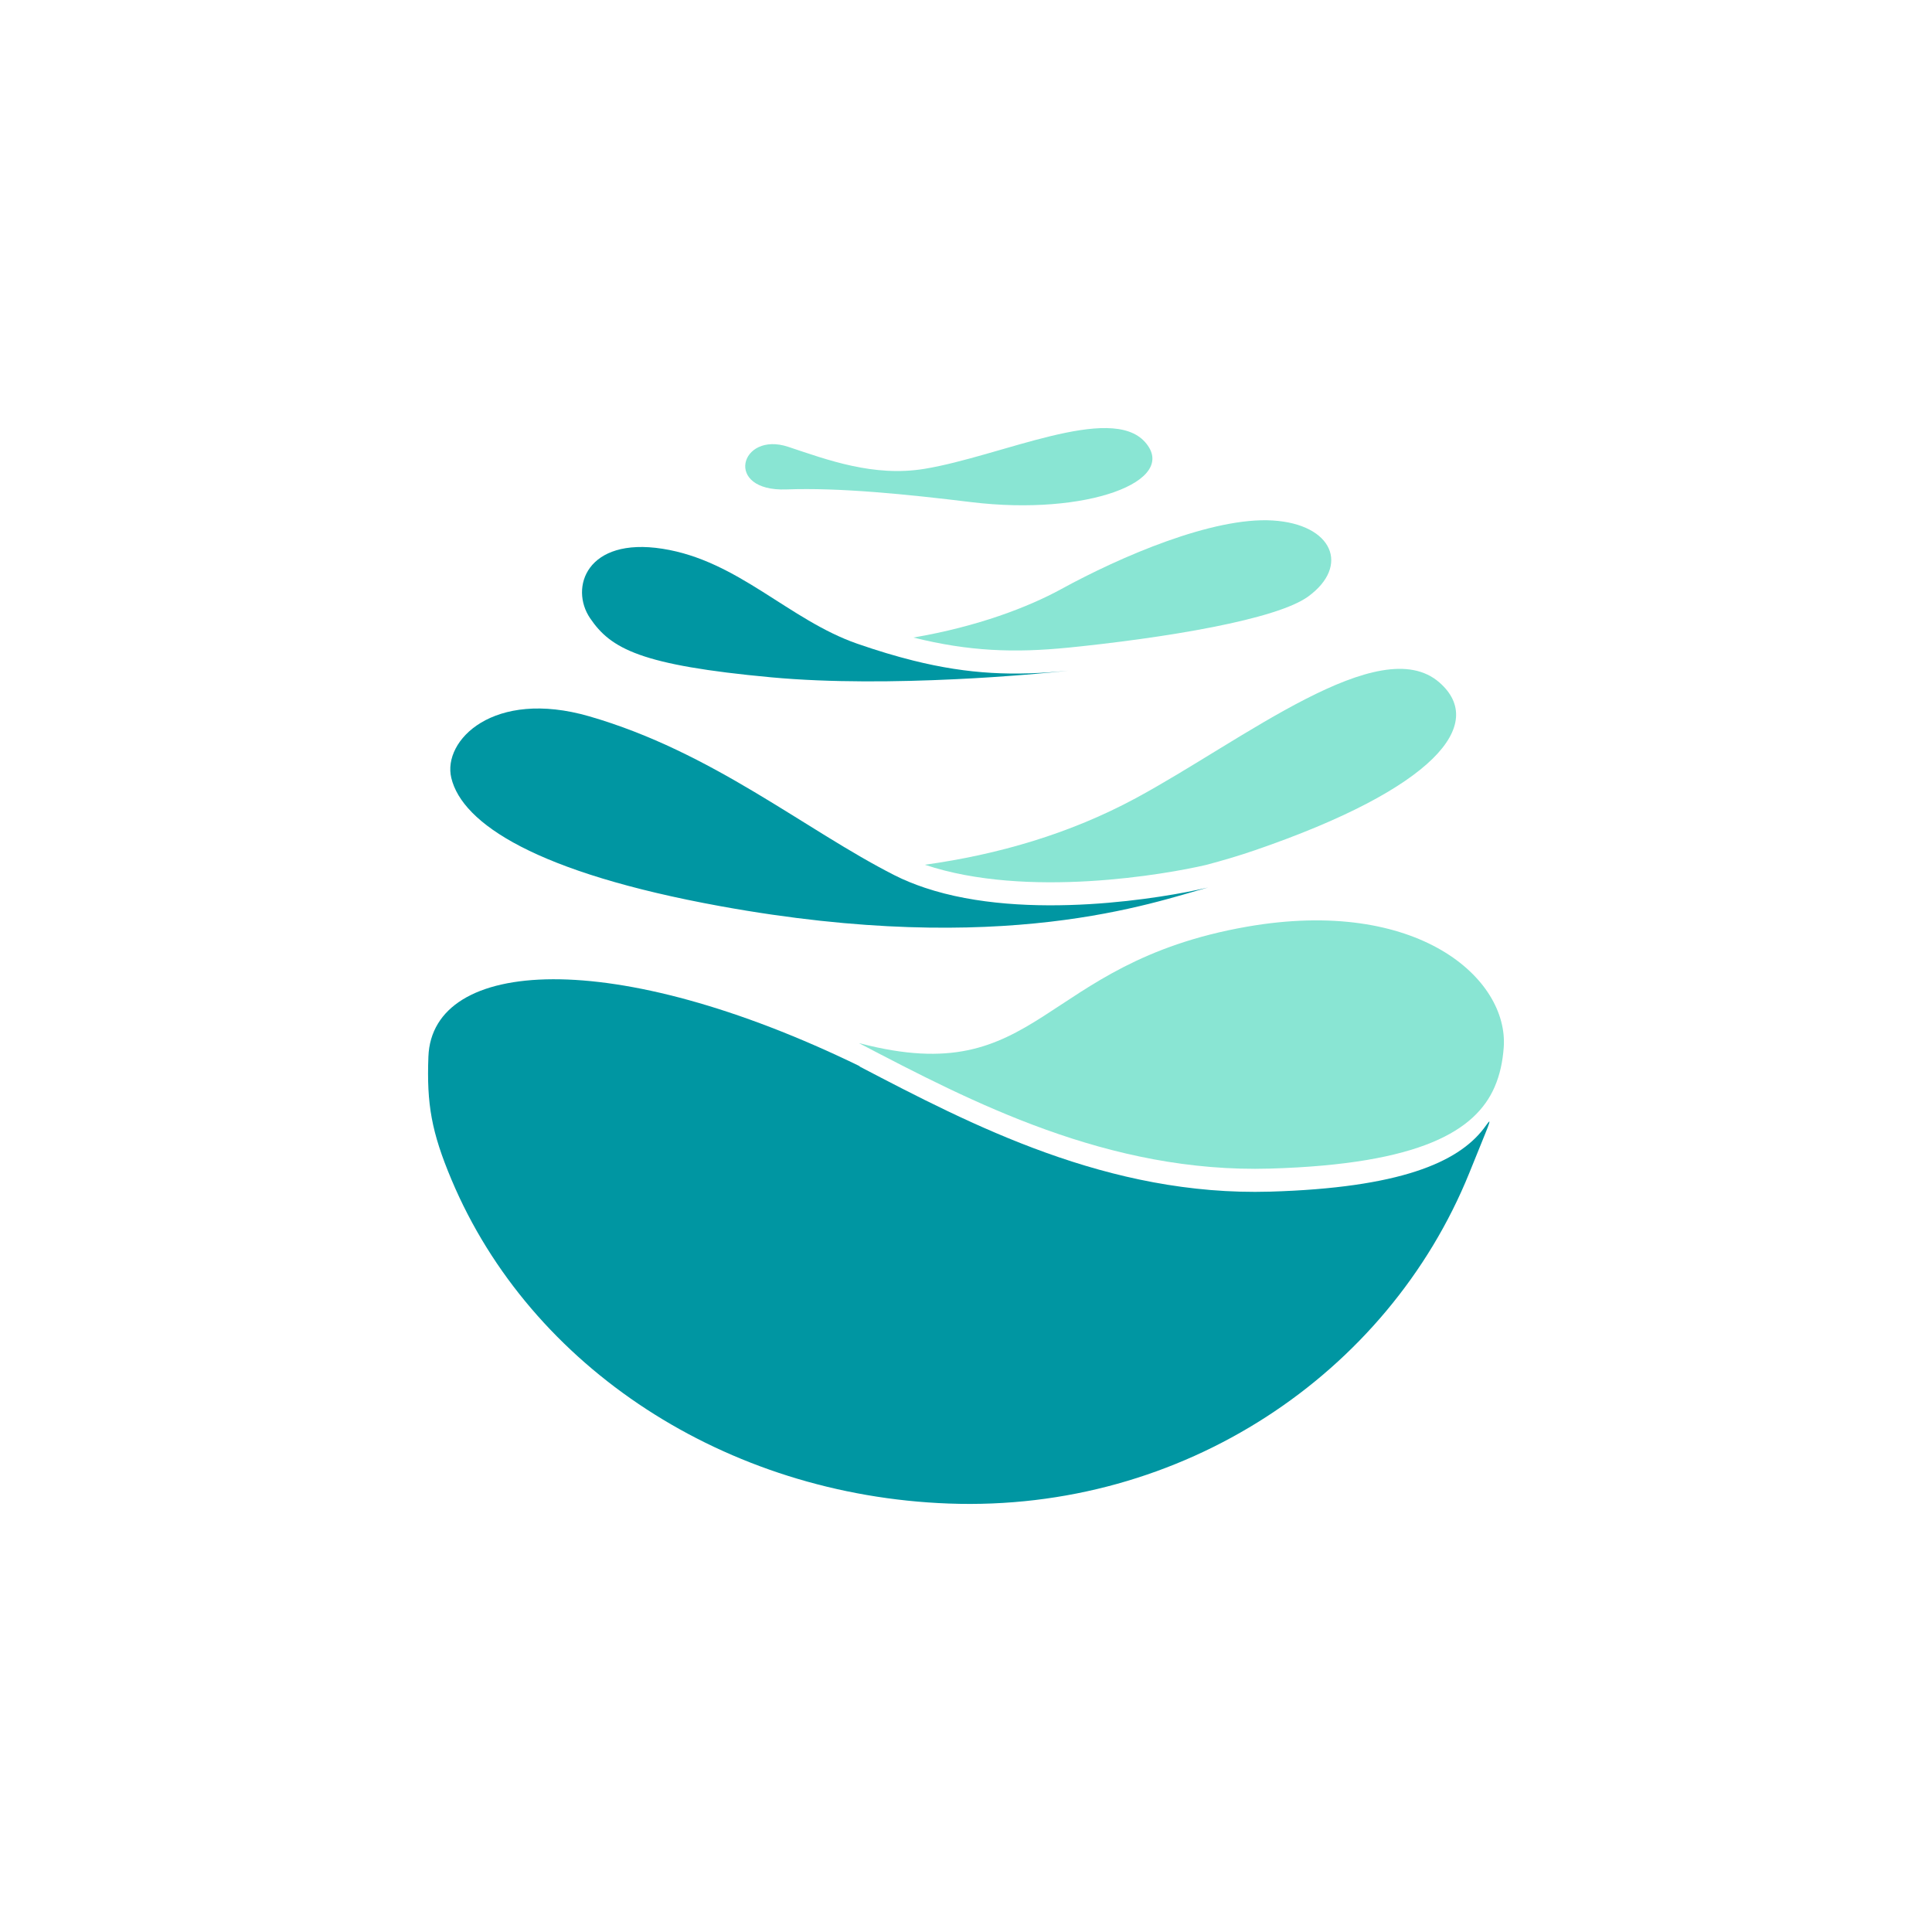
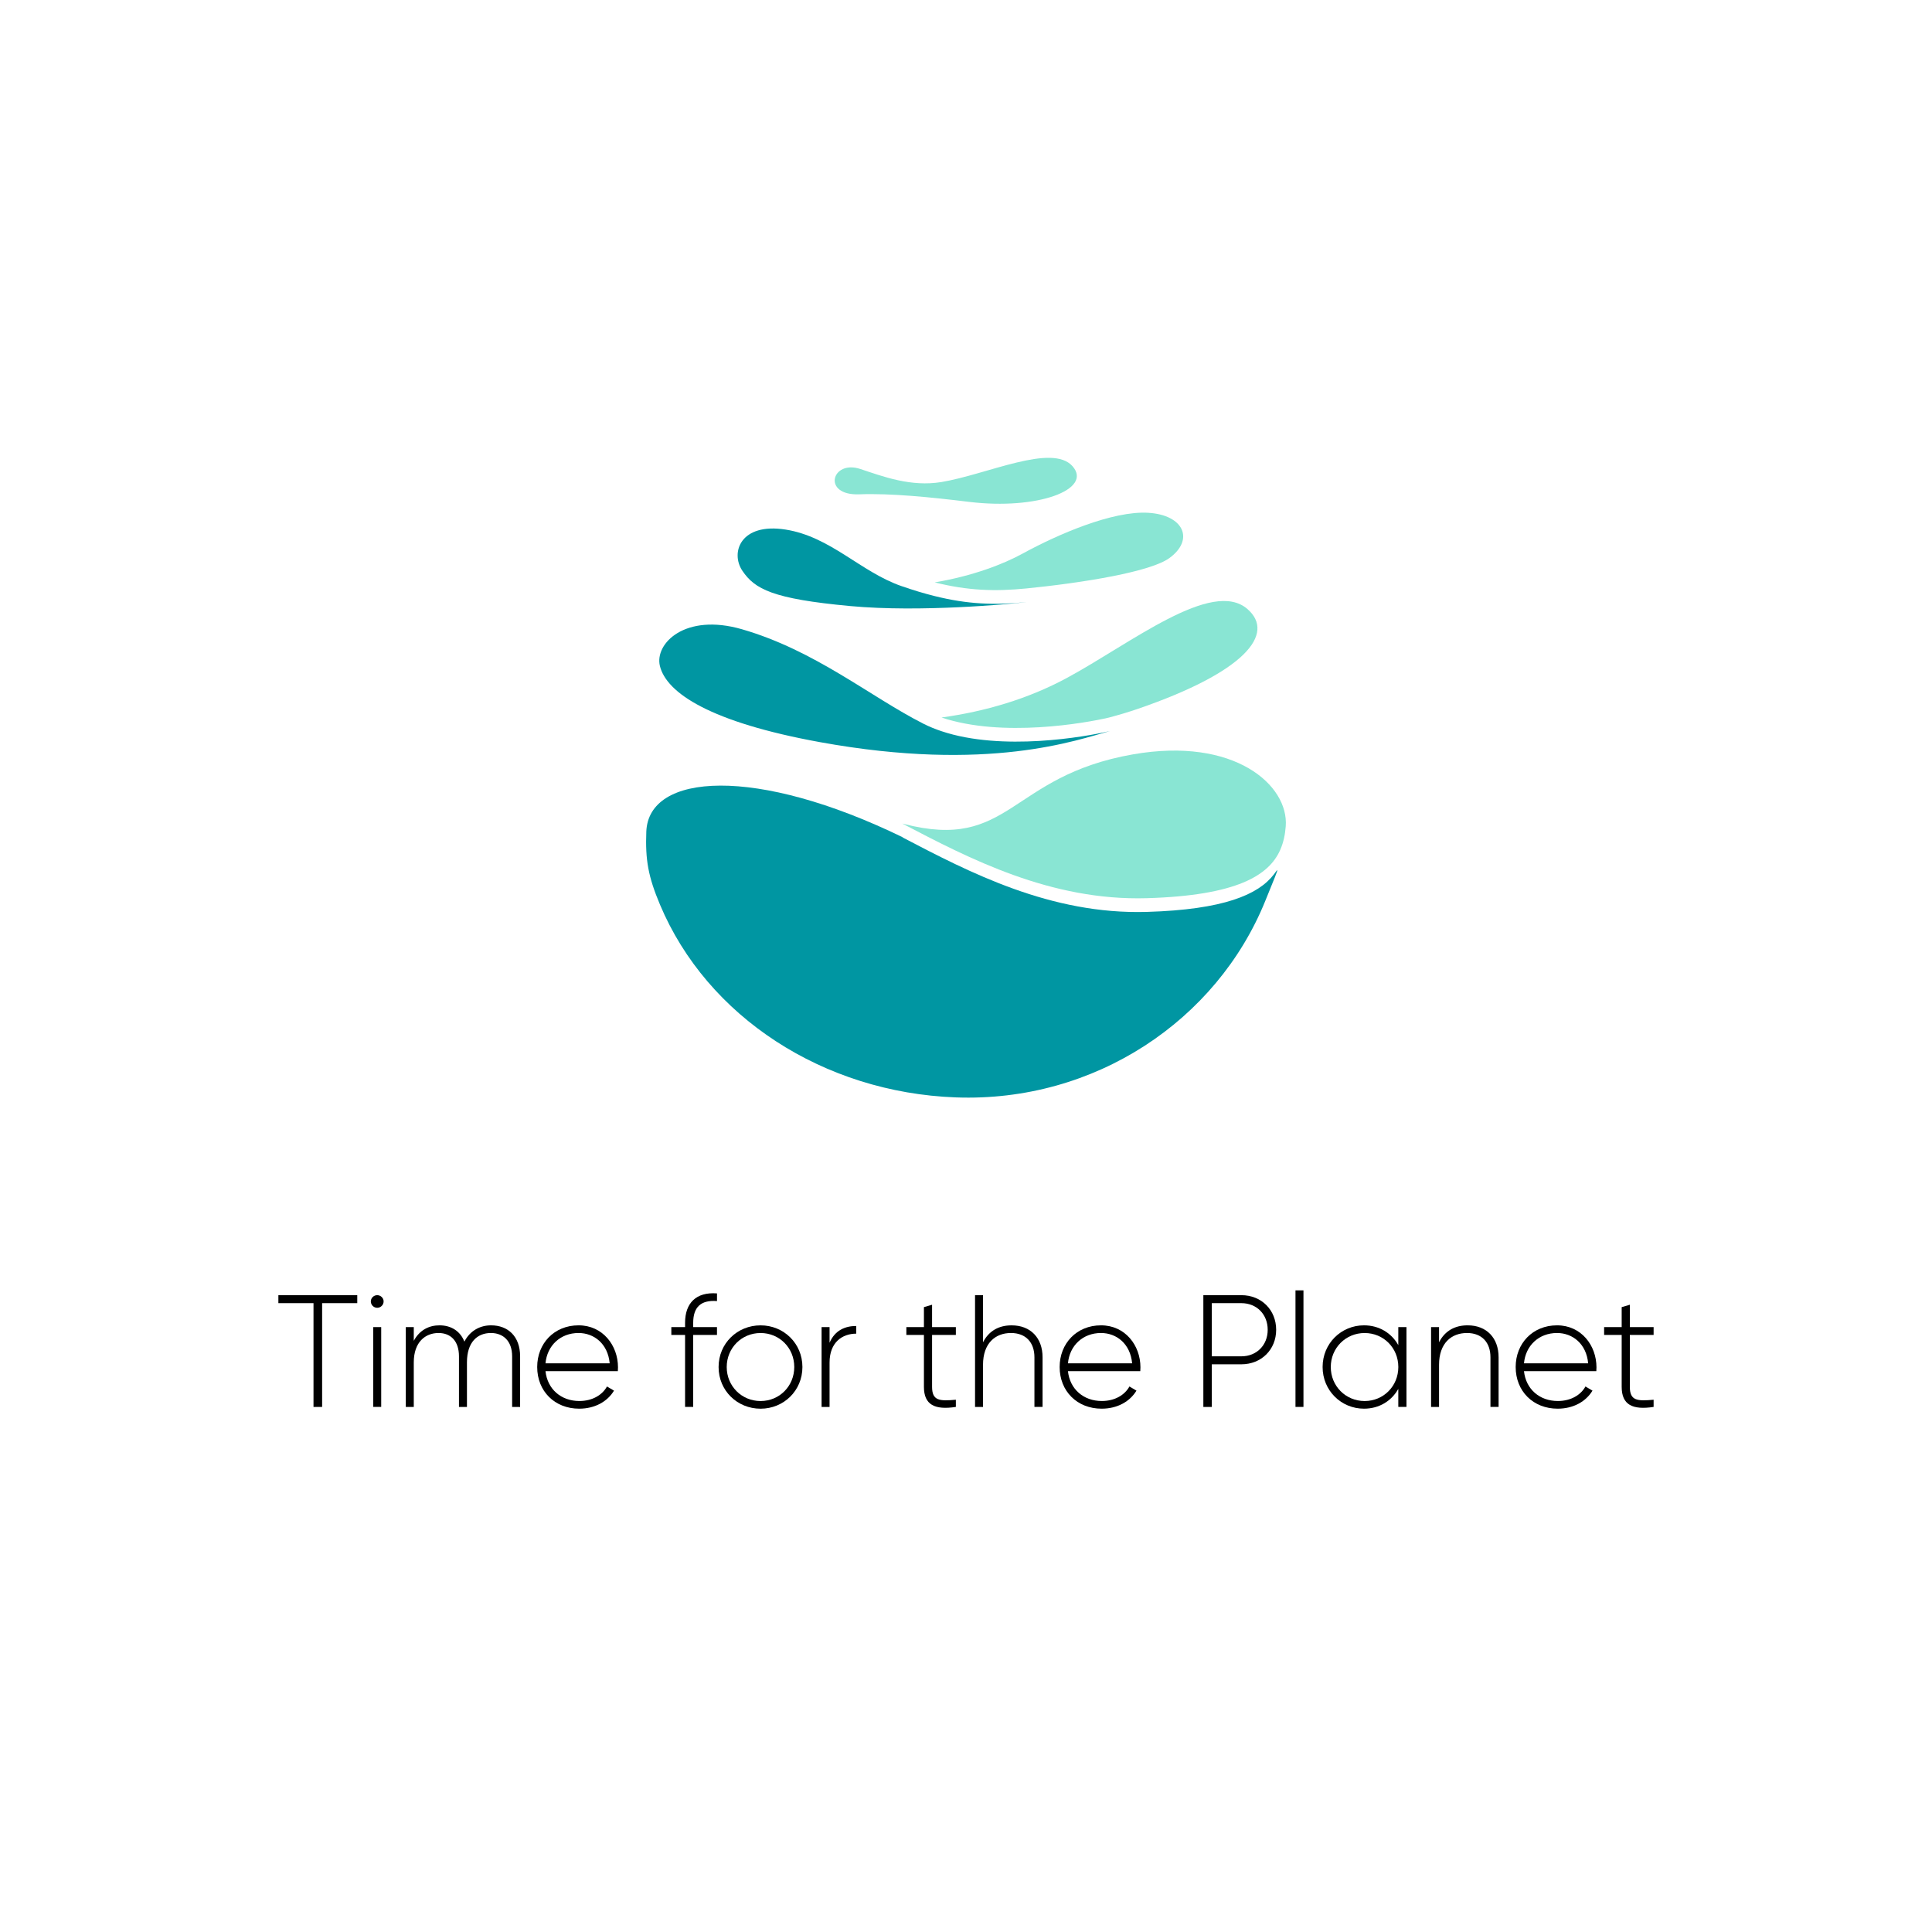
<svg xmlns="http://www.w3.org/2000/svg" version="1.1" id="Calque_1" x="0px" y="0px" viewBox="0 0 1000 1000" style="enable-background:new 0 0 1000 1000;" xml:space="preserve">
  <style type="text/css">
	.st0{fill:#0096A2;}
	.st1{fill:#00A1AC;}
	.st2{fill:#89E5D3;}
</style>
  <g>
    <g>
-       <path class="st0" d="M767.95,584.17c-13.47,17.57-43.6,30.65-110.47,32.62c-83.81,2.47-154.5-34.43-212.93-64.96    c0.26,0.07,0.49,0.11,0.75,0.18c-128.17-62.45-221.62-56.25-223.56-5.09c-0.93,24.53,1.58,39.01,11.95,63.67    c41.01,97.5,142.16,163.36,257.28,167.64c121.26,4.51,227.35-67.11,269.46-170.92c3.77-9.3,6.51-16.06,8.48-20.93    C772.82,576.78,770.28,581.13,767.95,584.17z" />
-       <path class="st0" d="M372.8,469.02c146.92,26.74,224.17-1.97,252.56-9.67c-0.37,0.09-0.73,0.18-1.14,0.27    c-20.29,4.73-92.55,17.64-145.51-0.11c-5.45-1.83-10.72-3.95-15.68-6.47c-46.57-23.64-94.1-63.8-158.06-82.28    c-49.58-14.32-76.02,12.53-71.38,31.88C239.25,426.32,277.69,451.71,372.8,469.02z" />
-       <path class="st1" d="M625.35,459.35c1.65-0.4,2.91-0.73,3.62-0.95C627.91,458.65,626.61,459.01,625.35,459.35z" />
-       <path class="st0" d="M399.17,350.58c31.03,2.87,65.88,2.38,94.58,1.01c0.1,0,0.2-0.01,0.31-0.01c3.08-0.14,6.29-0.32,9.5-0.49    c2.74-0.16,5.42-0.32,8-0.48c0.72-0.05,1.45-0.09,2.17-0.14c3.68-0.24,7.16-0.49,10.43-0.74c2.23-0.17,4.46-0.34,6.72-0.52    c1.75-0.14,3.39-0.28,4.96-0.42c3.25-0.28,6.12-0.54,8.52-0.77c2-0.19,3.56-0.35,4.89-0.48c2.31-0.24,3.68-0.39,3.68-0.39    c-27.92,2.8-51.46,1.94-80.16-5.22c-9.06-2.26-18.61-5.12-29.01-8.73c-35.46-12.32-61.56-43-100.82-49.16    c-39.26-6.17-48.23,20.15-37.5,35.96C316.17,335.8,331.52,344.32,399.17,350.58z" />
+       <path class="st0" d="M659.34,452.6c-8.01,10.45-25.93,18.23-65.7,19.4c-49.84,1.47-91.88-20.47-126.62-38.63    c0.15,0.04,0.29,0.07,0.45,0.11c-76.22-37.14-131.79-33.45-132.94-3.02c-0.55,14.59,0.94,23.2,7.11,37.86    c24.39,57.98,84.54,97.14,153,99.69c72.11,2.68,135.2-39.91,160.24-101.64c2.24-5.53,3.87-9.55,5.05-12.45    C662.23,448.2,660.73,450.79,659.34,452.6z" />
+       <path class="st0" d="M424.35,384.12c87.37,15.9,133.31-1.17,150.19-5.75c-0.22,0.05-0.43,0.11-0.68,0.16    c-12.06,2.81-55.04,10.49-86.53-0.06c-3.24-1.09-6.37-2.35-9.33-3.85c-27.69-14.06-55.96-37.94-94-48.93    c-29.48-8.52-45.21,7.45-42.45,18.96C344.93,358.73,367.79,373.83,424.35,384.12z" />
+       <path class="st1" d="M574.54,378.37c0.98-0.24,1.73-0.44,2.15-0.57C576.06,377.96,575.29,378.17,574.54,378.37z" />
+       <path class="st0" d="M440.04,313.69c18.45,1.71,39.18,1.41,56.24,0.6c0.06,0,0.12,0,0.18-0.01c1.83-0.08,3.74-0.19,5.65-0.29    c1.63-0.09,3.22-0.19,4.76-0.29c0.43-0.03,0.86-0.06,1.29-0.08c2.19-0.14,4.26-0.29,6.2-0.44c1.33-0.1,2.65-0.2,3.99-0.31    c1.04-0.08,2.02-0.17,2.95-0.25c1.93-0.17,3.64-0.32,5.06-0.46c1.19-0.11,2.12-0.21,2.91-0.29c1.37-0.14,2.19-0.23,2.19-0.23    c-16.6,1.66-30.6,1.15-47.67-3.11c-5.39-1.34-11.07-3.04-17.25-5.19c-21.09-7.32-36.61-25.57-59.95-29.24    c-23.35-3.67-28.68,11.98-22.3,21.39C390.68,304.9,399.81,309.97,440.04,313.69z" />
    </g>
    <g>
-       <path class="st2" d="M472.77,329.99c28.7,7.16,52.25,8.02,80.16,5.22c0,0-1.37,0.15-3.68,0.39    c54.95-5.41,111.64-15.05,127.81-26.81c21.82-15.86,12.78-37.47-18.31-39.39c-31.09-1.92-78.99,18.83-109.39,35.48    C532.36,314.19,506.16,324.29,472.77,329.99z" />
-       <path class="st2" d="M592.73,228.88c-17.84-20.24-74.74,7.3-114.16,13.78c-26.43,4.35-50.46-4.69-70.58-11.38    c-24.93-8.29-33.75,23.29-0.87,22.05c27.25-1.02,61.82,2.45,95.61,6.57C562.21,267.15,610.57,249.12,592.73,228.88z" />
-       <path class="st2" d="M478.7,447.59c52.96,17.75,125.22,4.84,145.51,0.11c8.55-2.26,17.01-4.76,25.29-7.6    c93.26-32.02,120.18-65.3,95.54-86.85c-30.82-26.95-101.7,29.95-157.18,59.9C553.82,431.53,516.58,442.35,478.7,447.59z" />
-       <path class="st2" d="M645.4,479.66c-108.37,18.95-106.36,84.84-200.1,60.42c-0.26-0.07-0.49-0.11-0.75-0.18    c58.42,30.53,129.11,67.43,212.93,64.96c78.44-2.31,106.32-19.9,116.07-42.1c2.87-6.54,4.24-13.45,4.77-20.52    C781.01,506.63,733.88,464.19,645.4,479.66z" />
+       <path class="st2" d="M483.8,301.45c17.07,4.26,31.07,4.77,47.67,3.11c0,0-0.82,0.09-2.19,0.23c32.68-3.22,66.39-8.95,76-15.94    c12.98-9.43,7.6-22.28-10.89-23.43c-18.49-1.14-46.97,11.2-65.05,21.1C519.24,292.05,503.66,298.06,483.8,301.45z" />
+       <path class="st2" d="M555.14,241.32c-10.61-12.04-44.45,4.34-67.89,8.19c-15.72,2.58-30.01-2.79-41.97-6.77    c-14.82-4.93-20.07,13.85-0.52,13.12c16.2-0.61,36.76,1.46,56.85,3.91C536.99,264.08,565.75,253.36,555.14,241.32z" />
+       <path class="st2" d="M487.33,371.38c31.49,10.55,74.47,2.88,86.53,0.06c5.09-1.34,10.11-2.83,15.04-4.52    c55.46-19.04,71.47-38.83,56.81-51.65c-18.33-16.03-60.48,17.81-93.47,35.62C532,361.83,509.85,368.26,487.33,371.38z" />
+       <path class="st2" d="M586.46,390.45c-64.44,11.27-63.25,50.45-118.99,35.93c-0.15-0.04-0.29-0.07-0.45-0.11    c34.74,18.16,76.78,40.1,126.62,38.63c46.64-1.37,63.23-11.84,69.02-25.04c1.71-3.89,2.52-8,2.84-12.2    C667.11,406.49,639.08,381.25,586.46,390.45z" />
    </g>
  </g>
+   <g>
+     <path d="M184.91,674.51h-18.18v53.72h-4.46v-53.72h-18.18v-4.13h40.83V674.51z" />
+     <path d="M191.94,673.6c0-1.74,1.49-3.22,3.31-3.22c1.82,0,3.31,1.49,3.31,3.22c0,1.82-1.49,3.31-3.31,3.31   C193.42,676.9,191.94,675.42,191.94,673.6z M193.18,686.9h4.13v41.32h-4.13V686.9z" />
+     <path d="M269.21,702.03v26.2h-4.13v-26.2c0-7.85-4.55-12.07-10.99-12.07c-6.94,0-12.4,4.63-12.4,15.21v23.06h-4.13v-26.2   c0-7.85-4.21-12.07-10.58-12.07c-6.78,0-12.81,4.63-12.81,15.21v23.06h-4.13V686.9h4.13v7.11c3.06-5.7,8.02-8.02,13.31-8.02   c6.03,0,10.74,2.98,12.89,8.43c2.98-5.79,8.26-8.43,13.8-8.43C262.93,685.99,269.21,691.7,269.21,702.03z" />
+     <path d="M319.87,707.73c0,0.66-0.08,1.32-0.08,1.98h-37.44c0.99,9.34,8.1,15.45,17.52,15.45c6.78,0,11.9-3.14,14.3-7.52l3.64,2.15   c-3.39,5.62-9.84,9.34-18.02,9.34c-12.73,0-21.74-9.09-21.74-21.57c0-12.15,8.76-21.57,21.41-21.57   C312.02,685.99,319.87,696.41,319.87,707.73z M282.35,705.66h33.22c-0.91-10.08-8.02-15.7-16.12-15.7   C290.04,689.96,283.18,696.49,282.35,705.66z" />
+     <path d="M358.8,684.67v2.23h12.31v4.05H358.8v37.27h-4.21v-37.27h-7.11v-4.05h7.11v-2.23c0-10.17,5.7-16.03,16.53-15.21v3.97   C362.68,672.77,358.8,676.66,358.8,684.67z" />
+     <path d="M371.94,707.57c0-12.23,9.67-21.57,21.74-21.57c11.98,0,21.65,9.34,21.65,21.57s-9.67,21.57-21.65,21.57   C381.61,729.14,371.94,719.8,371.94,707.57z M411.11,707.57c0-9.84-7.6-17.6-17.44-17.6c-9.84,0-17.52,7.77-17.52,17.6   s7.69,17.6,17.52,17.6C403.51,725.17,411.11,717.4,411.11,707.57z" />
+     <path d="M443.18,686.33v3.97c-7.11,0-13.8,4.38-13.8,14.96v22.98h-4.13V686.9h4.13v8.1C432.19,688.47,437.56,686.33,443.18,686.33z   " />
+     <path d="M482.44,690.95v26.86c0,7.27,3.88,7.44,12.31,6.69v3.72c-10.83,1.65-16.53-0.99-16.53-10.41v-26.86h-9.09v-4.05h9.09   v-10.33l4.22-1.24v11.57h12.31v4.05H482.44z" />
+     <path d="M539.63,702.52v25.7h-4.21v-25.7c0-7.6-4.38-12.56-12.15-12.56c-8.1,0-14.46,5.29-14.46,16.45v21.82h-4.13v-57.85h4.13   v24.38c3.14-6.12,8.43-8.76,14.79-8.76C533.43,685.99,539.63,692.52,539.63,702.52z" />
+     <path d="M590.29,707.73c0,0.66-0.08,1.32-0.08,1.98h-37.44c0.99,9.34,8.1,15.45,17.52,15.45c6.78,0,11.9-3.14,14.3-7.52l3.64,2.15   c-3.39,5.62-9.84,9.34-18.02,9.34c-12.73,0-21.74-9.09-21.74-21.57c0-12.15,8.76-21.57,21.41-21.57   C582.44,685.99,590.29,696.41,590.29,707.73z M552.77,705.66h33.22c-0.91-10.08-8.02-15.7-16.12-15.7   C560.46,689.96,553.6,696.49,552.77,705.66z" />
+     <path d="M660.54,688.31c0,10.17-7.6,17.85-18.02,17.85h-15.29v22.07h-4.38v-57.85h19.67C652.94,670.37,660.54,678.06,660.54,688.31   z M656.16,688.31c0-8.02-5.7-13.8-13.64-13.8h-15.29v27.52h15.29C650.46,702.03,656.16,696.24,656.16,688.31z" />
+     <path d="M670.54,667.89h4.13v60.33h-4.13V667.89z" />
+     <path d="M727.98,686.9v41.32h-4.22v-9.34c-3.47,6.2-9.84,10.25-17.77,10.25c-11.74,0-21.41-9.34-21.41-21.57   s9.67-21.57,21.41-21.57c7.93,0,14.3,4.05,17.77,10.25v-9.34H727.98z M723.77,707.57c0-9.84-7.6-17.6-17.44-17.6   c-9.83,0-17.52,7.77-17.52,17.6s7.69,17.6,17.52,17.6C716.16,725.17,723.77,717.4,723.77,707.57z" />
+     <path d="M775.67,702.52v25.7h-4.21v-25.7c0-7.6-4.38-12.56-12.15-12.56c-8.1,0-14.46,5.29-14.46,16.45v21.82h-4.13V686.9h4.13v7.85   c3.14-6.12,8.43-8.76,14.79-8.76C769.47,685.99,775.67,692.52,775.67,702.52z" />
+     <path d="M826.33,707.73c0,0.66-0.08,1.32-0.08,1.98h-37.44c0.99,9.34,8.1,15.45,17.52,15.45c6.78,0,11.9-3.14,14.3-7.52l3.64,2.15   c-3.39,5.62-9.84,9.34-18.02,9.34c-12.73,0-21.74-9.09-21.74-21.57c0-12.15,8.76-21.57,21.41-21.57   C818.48,685.99,826.33,696.41,826.33,707.73z M788.81,705.66h33.22c-0.91-10.08-8.02-15.7-16.12-15.7   C796.49,689.96,789.63,696.49,788.81,705.66z" />
+     <path d="M843.6,690.95v26.86c0,7.27,3.88,7.44,12.31,6.69v3.72c-10.83,1.65-16.53-0.99-16.53-10.41v-26.86h-9.09v-4.05h9.09v-10.33   l4.22-1.24v11.57h12.31v4.05H843.6z" />
+   </g>
</svg>
